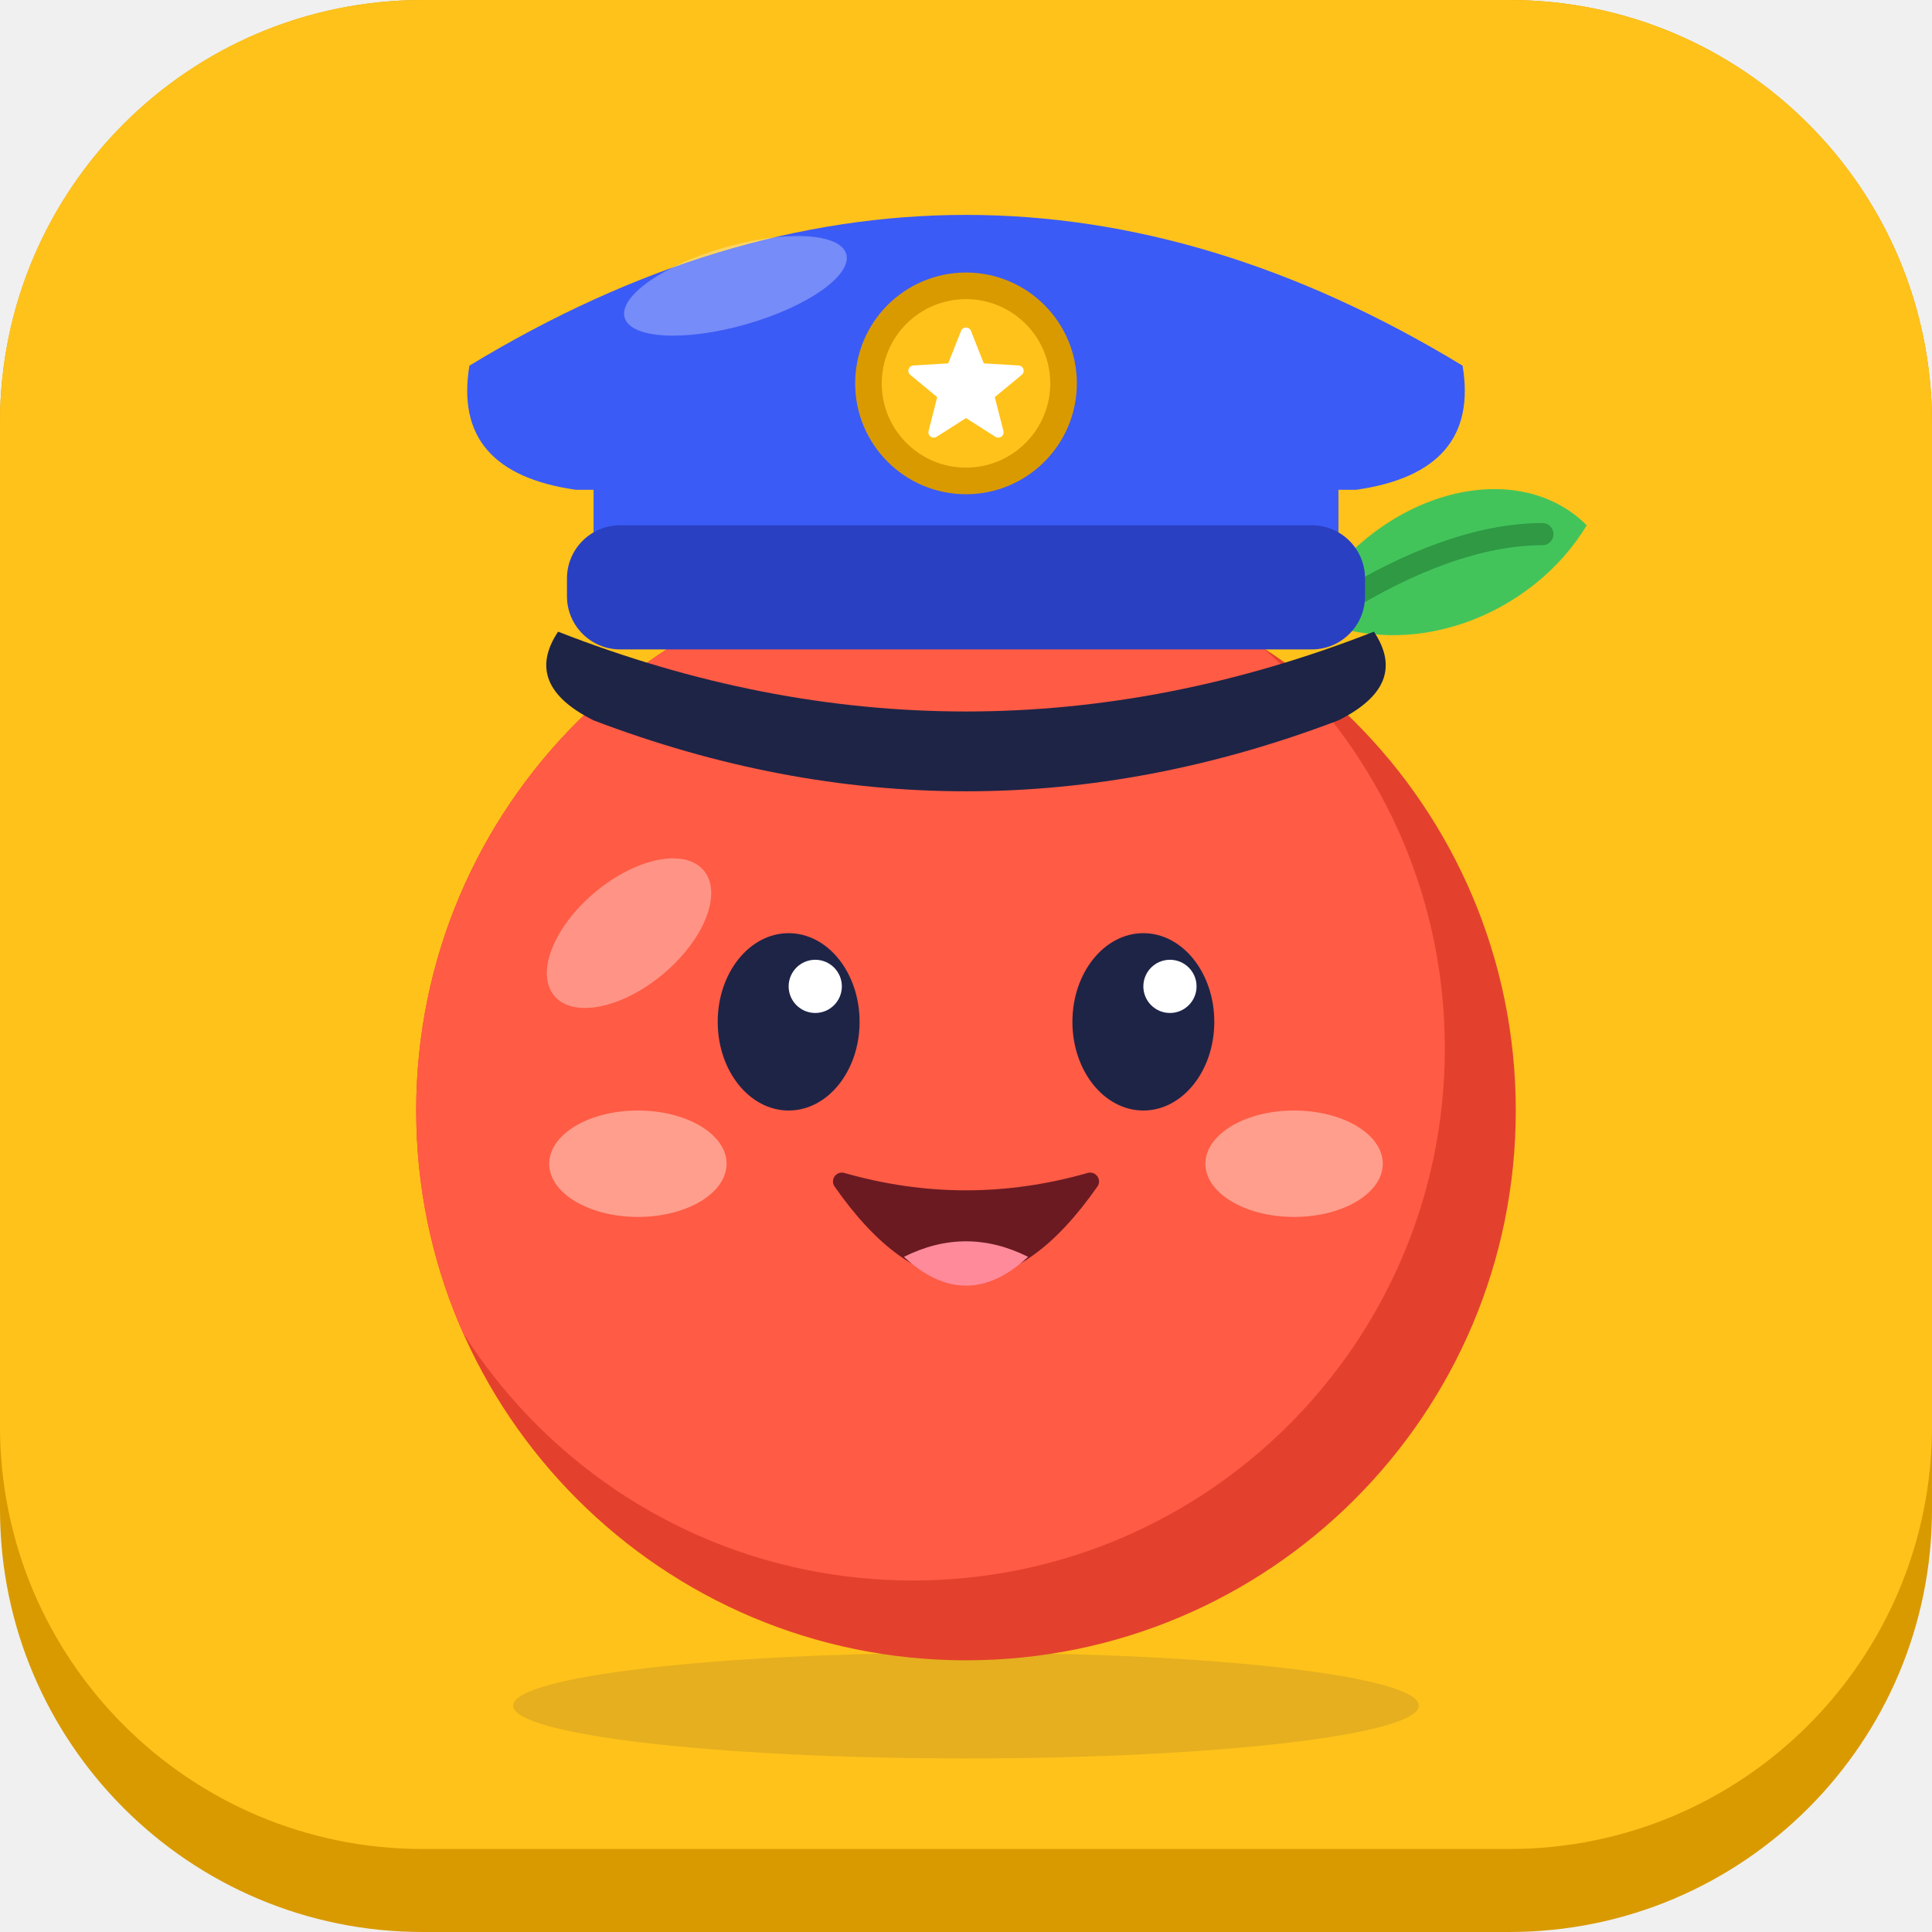
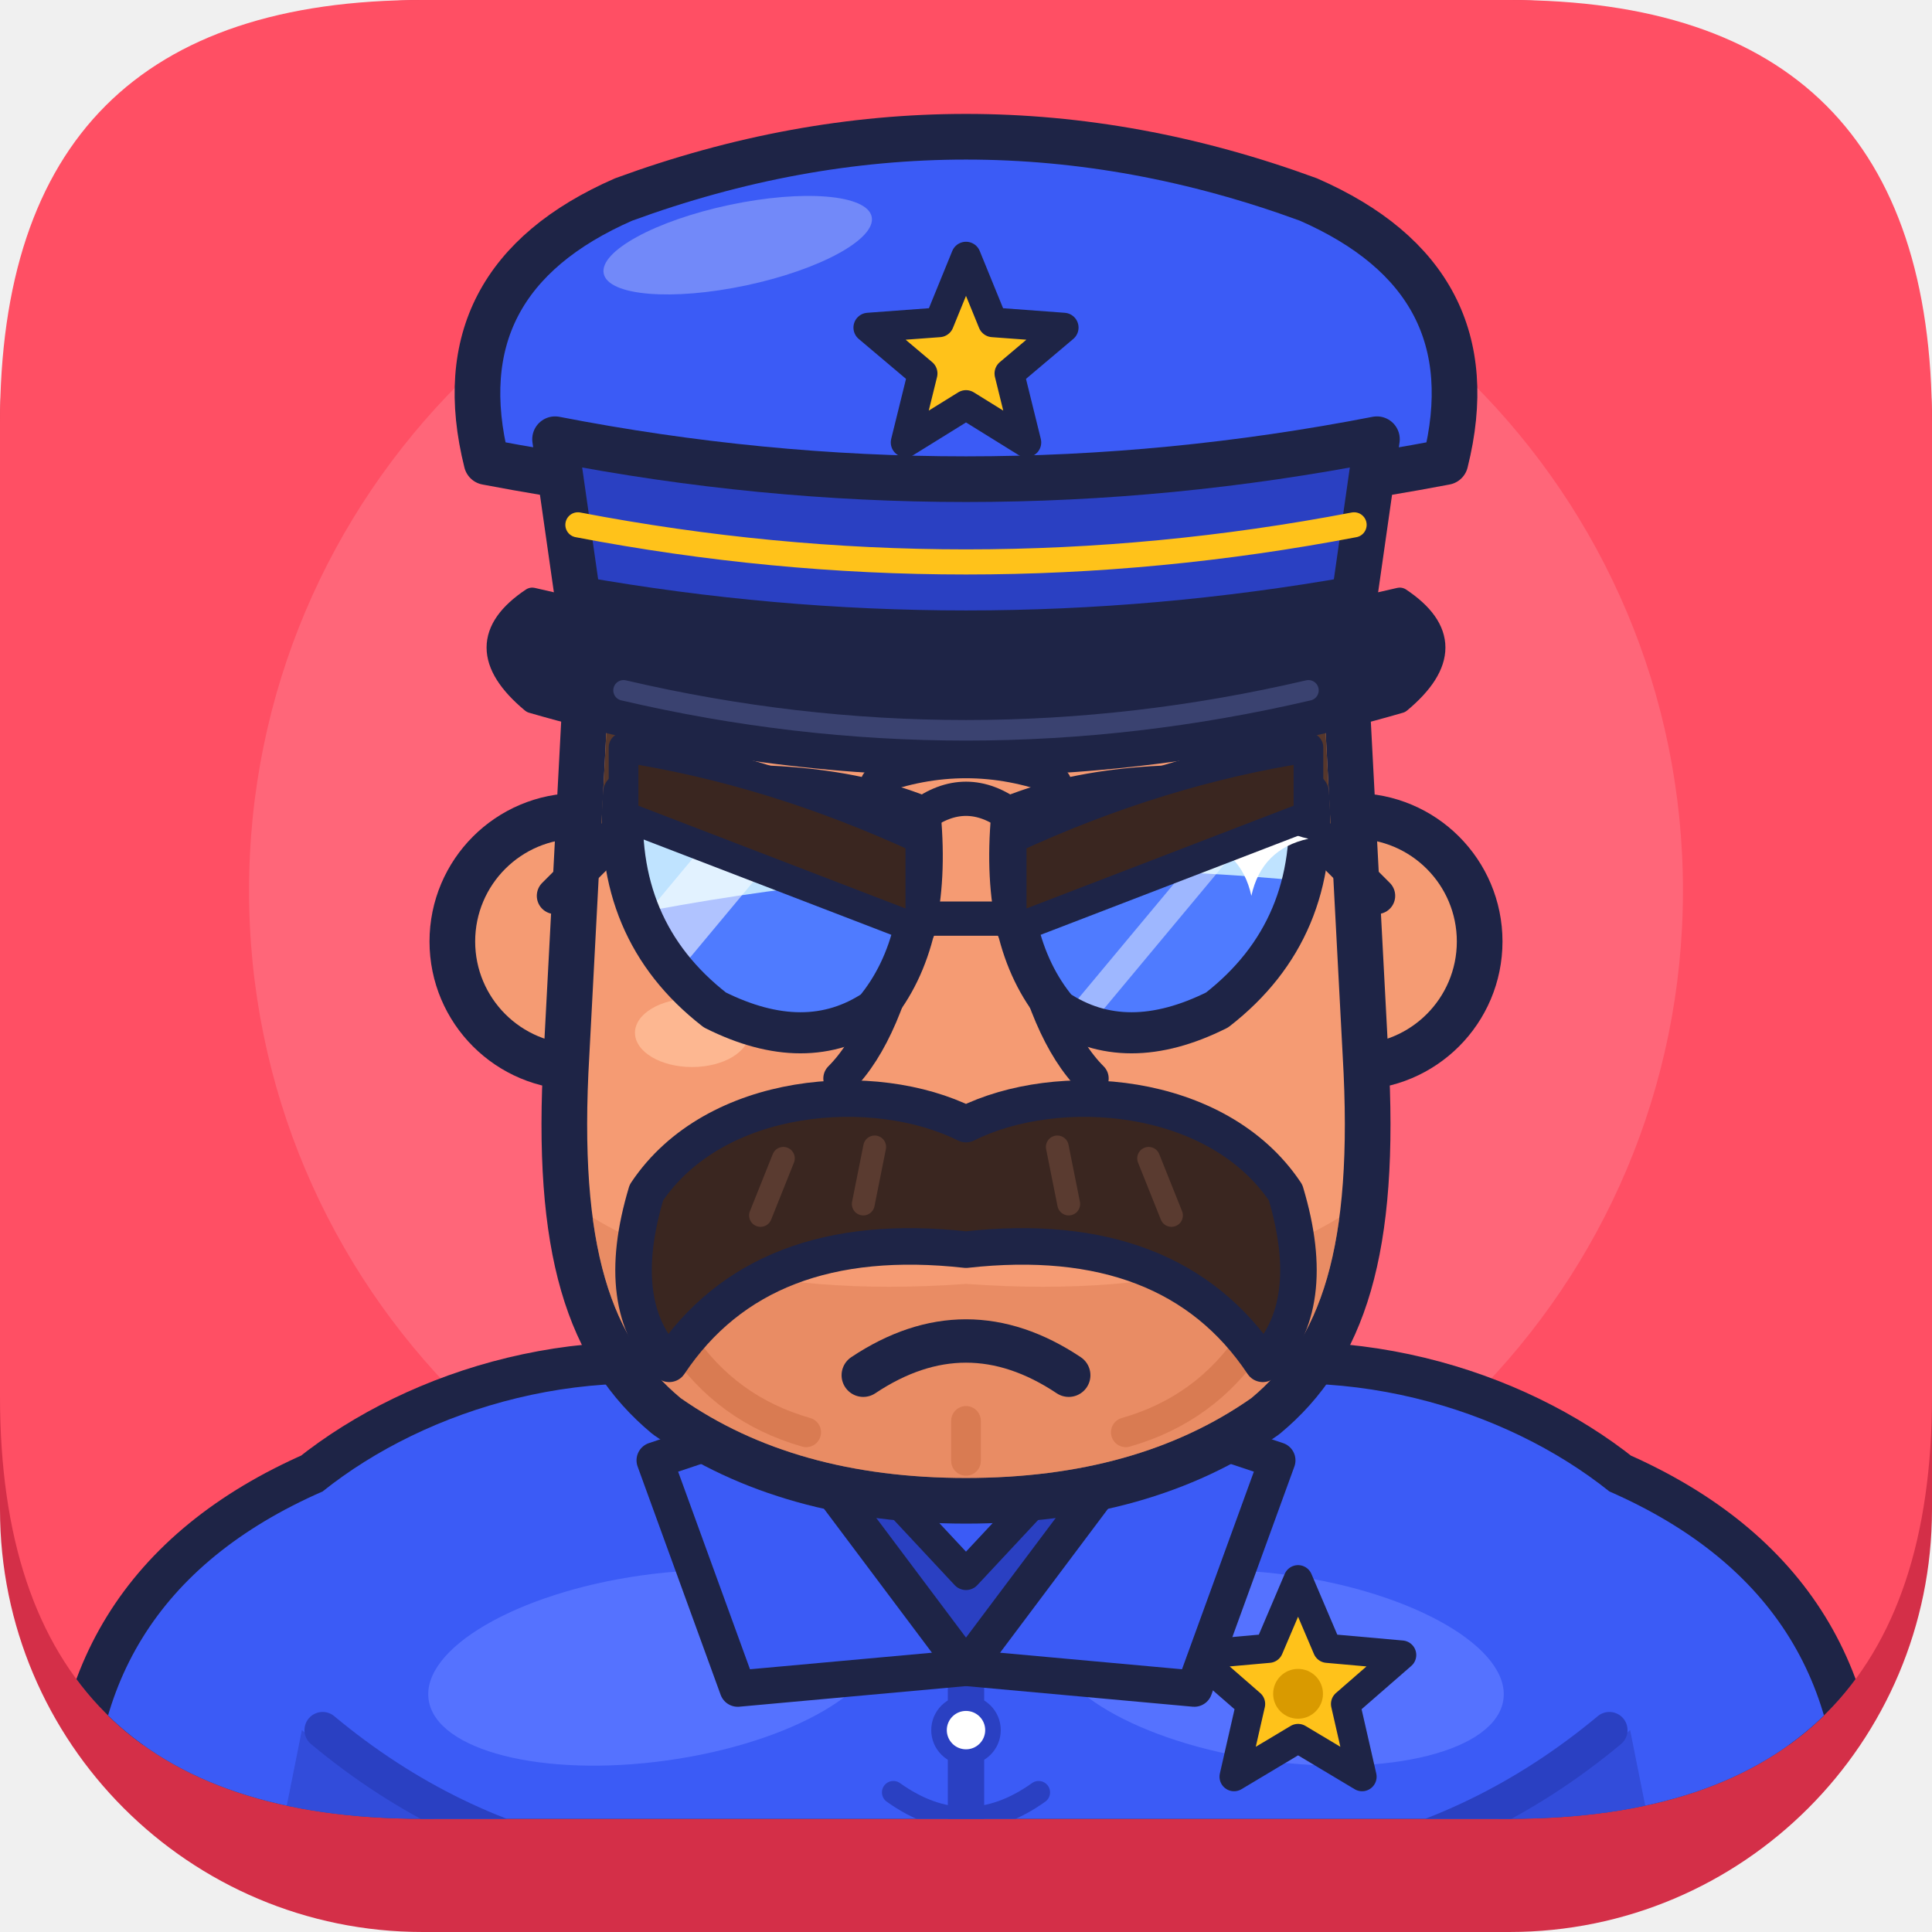
- <svg xmlns="http://www.w3.org/2000/svg" viewBox="0 0 512 512" width="512" height="512" role="img" aria-labelledby="kp-icon-title">
+ <svg xmlns="http://www.w3.org/2000/svg" viewBox="0 0 512 512" width="512" height="512" role="img" aria-labelledby="kp-icon-t">
  <defs>
-     <clipPath id="kp-icon-body">
-       <circle cx="100" cy="118" r="62" />
+     <clipPath id="kp-icon-c1">
+       <path d="M80 114 C64 110 48 115 38 123 C22 130 15 142 16 158 L36 230 L164 230 L184 158 C185 142 178 130 162 123 C152 115 136 110 120 114Z" />
+     </clipPath>
+     <clipPath id="kp-icon-c2">
+       <path d="M69 46 C69 24 131 24 131 46 L133 84 C134 101 131 109 125 114 Q115 121 100 121 Q85 121 75 114 C69 109 66 101 67 84Z" />
+     </clipPath>
+     <clipPath id="kp-icon-c3">
+       <path d="M96 63 Q86 59 70 61 Q69 73 78 80 Q86 84 92 80 Q97 74 96 63Z" />
+     </clipPath>
+     <clipPath id="kp-icon-c4">
+       <path d="M104 63 Q114 59 130 61 Q131 73 122 80 Q114 84 108 80 Q103 74 104 63Z" />
+     </clipPath>
+     <clipPath id="kp-icon-c5">
+       <path d="M0 112 Q0 0 112 0 H400 Q512 0 512 112 V370 Q512 482 400 482 H112 Q0 482 0 370Z" />
    </clipPath>
  </defs>
-   <rect width="512" height="512" rx="112" fill="#D99A00" />
-   <rect width="512" height="490" rx="112" fill="#FFC21A" />
-   <ellipse cx="256" cy="452" rx="120" ry="14" fill="#1E2446" opacity=".12" />
-   <g transform="translate(256 252) scale(2.35) translate(-100 -100)">
-     <g clip-path="url(#kp-icon-body)">
-       <rect x="30" y="50" width="140" height="140" fill="#E3412D" />
-       <circle cx="94" cy="111" r="60" fill="#FF5B45" />
-     </g>
-     <ellipse cx="62" cy="98" rx="11" ry="6" fill="#FFFFFF" opacity=".35" transform="rotate(-40 62 98)" />
-     <path d="M138 62 C146 48 162 44 170 52 C164 62 150 68 138 62Z" fill="#43C45B" />
-     <path d="M142 61 C150 56 158 53 165 53" fill="none" stroke="#2F9944" stroke-width="2.5" stroke-linecap="round" />
-     <ellipse cx="63" cy="124" rx="10" ry="6" fill="#FF9E8C" />
-     <ellipse cx="137" cy="124" rx="10" ry="6" fill="#FF9E8C" />
-     <ellipse cx="80" cy="108" rx="8" ry="10" fill="#1E2446" />
-     <circle cx="83" cy="104" r="3" fill="#FFFFFF" />
-     <ellipse cx="120" cy="108" rx="8" ry="10" fill="#1E2446" />
-     <circle cx="123" cy="104" r="3" fill="#FFFFFF" />
-     <path d="M86 126 Q100 146 114 126 Q100 130 86 126Z" fill="#6B1A22" stroke="#6B1A22" stroke-width="2" stroke-linejoin="round" />
-     <path d="M93 134.5 Q100 131 107 134.5 Q100 141 93 134.5Z" fill="#FF8A9A" />
-     <g>
-       <path d="M44 34 Q100 0 156 34 Q158 46 144 48 L56 48 Q42 46 44 34Z" fill="#3B5BF6" />
-       <ellipse cx="74" cy="25" rx="13" ry="4.5" fill="#FFFFFF" opacity=".3" transform="rotate(-16 74 25)" />
-       <rect x="58" y="44" width="84" height="12" fill="#3B5BF6" />
-       <rect x="55" y="52" width="90" height="14" rx="6" fill="#2A40C2" />
-       <path d="M54 64 Q100 82 146 64 Q150 70 142 74 Q100 90 58 74 Q50 70 54 64Z" fill="#1E2446" />
-       <circle cx="100" cy="36" r="11" fill="#FFC21A" stroke="#D99A00" stroke-width="3" />
-       <path d="M100.00 30.30 L101.59 34.32 L105.90 34.58 L102.57 37.33 L103.64 41.52 L100.00 39.20 L96.36 41.52 L97.43 37.33 L94.10 34.58 L98.41 34.32Z" fill="#FFFFFF" stroke="#FFFFFF" stroke-width="1.2" stroke-linejoin="round" />
+   <rect width="512" height="512" rx="112" fill="#D42F48" />
+   <path d="M0 112 Q0 0 112 0 H400 Q512 0 512 112 V370 Q512 482 400 482 H112 Q0 482 0 370Z" fill="#FF4F64" />
+   <g clip-path="url(#kp-icon-c5)">
+     <circle cx="256" cy="236" r="190" fill="#FF6679" />
+     <g transform="translate(256 266) scale(2.75) translate(-100 -76)">
+       <g fill="#1E2446" stroke="#1E2446" stroke-width="8" stroke-linejoin="round">
+         <path d="M78 96 L76 126 L124 126 L122 96Z" />
+       </g>
+       <g fill="#F59B73">
+         <path d="M78 96 L76 126 L124 126 L122 96Z" />
+       </g>
+       <path d="M84 106 Q86 116 84 124" fill="none" stroke="#D97B52" stroke-width="3" stroke-linejoin="round" stroke-linecap="round" />
+       <path d="M116 106 Q114 116 116 124" fill="none" stroke="#D97B52" stroke-width="3" stroke-linejoin="round" stroke-linecap="round" />
+       <g fill="#1E2446" stroke="#1E2446" stroke-width="8" stroke-linejoin="round">
+         <path d="M80 114 C64 110 48 115 38 123 C22 130 15 142 16 158 L36 230 L164 230 L184 158 C185 142 178 130 162 123 C152 115 136 110 120 114Z" />
+       </g>
+       <g fill="#3B5BF6">
+         <path d="M80 114 C64 110 48 115 38 123 C22 130 15 142 16 158 L36 230 L164 230 L184 158 C185 142 178 130 162 123 C152 115 136 110 120 114Z" />
+       </g>
+       <g clip-path="url(#kp-icon-c1)">
+         <ellipse cx="70" cy="140" rx="22" ry="9" fill="#5572FF" transform="rotate(-8 70 140)" />
+         <ellipse cx="130" cy="140" rx="22" ry="9" fill="#5572FF" transform="rotate(8 130 140)" />
+         <path d="M36 146 Q62 168 98 158 L98 166 Q60 176 34 156Z" fill="#2A40C2" opacity=".55" />
+         <path d="M164 146 Q138 168 102 158 L102 166 Q140 176 166 156Z" fill="#2A40C2" opacity=".55" />
+         <path d="M38 146 Q62 166 97 158" fill="none" stroke="#2A40C2" stroke-width="3.5" stroke-linejoin="round" stroke-linecap="round" />
+         <path d="M162 146 Q138 166 103 158" fill="none" stroke="#2A40C2" stroke-width="3.5" stroke-linejoin="round" stroke-linecap="round" />
+         <path d="M70 186 Q84 192 96 188" fill="none" stroke="#2A40C2" stroke-width="3" stroke-linejoin="round" stroke-linecap="round" />
+         <path d="M130 186 Q116 192 104 188" fill="none" stroke="#2A40C2" stroke-width="3" stroke-linejoin="round" stroke-linecap="round" />
+         <path d="M100 132 V230" fill="none" stroke="#2A40C2" stroke-width="3.5" stroke-linejoin="round" stroke-linecap="round" />
+         <circle cx="100" cy="146" r="2.6" fill="#FFFFFF" stroke="#2A40C2" stroke-width="1.5" />
+         <circle cx="100" cy="170" r="2.6" fill="#FFFFFF" stroke="#2A40C2" stroke-width="1.5" />
+         <circle cx="100" cy="194" r="2.6" fill="#FFFFFF" stroke="#2A40C2" stroke-width="1.5" />
+         <path d="M93 152 Q100 157 107 152" fill="none" stroke="#2A40C2" stroke-width="2.2" stroke-linejoin="round" stroke-linecap="round" />
+         <path d="M93 176 Q100 181 107 176" fill="none" stroke="#2A40C2" stroke-width="2.2" stroke-linejoin="round" stroke-linecap="round" />
+         <path d="M48 160 L74 158 L74 166 Q61 171 48 167Z" fill="#2A40C2" />
+         <path d="M132 131.5 L134.82 138.12 L141.99 138.76 L136.57 143.48 L138.17 150.49 L132 146.8 L125.83 150.49 L127.43 143.48 L122.01 138.76 L129.18 138.12Z" fill="#FFC21A" stroke="#1E2446" stroke-width="2.8" stroke-linejoin="round" stroke-linecap="round" />
+         <circle cx="132" cy="142.5" r="2.4" fill="#D99A00" />
+       </g>
+       <path d="M80 117 L100 140 L120 117 L114 116 L100 131 L86 116Z" fill="#2A40C2" stroke="#1E2446" stroke-width="3" stroke-linejoin="round" stroke-linecap="round" />
+       <path d="M100 140 L82 116 L70 120 L78 142Z" fill="#3B5BF6" stroke="#1E2446" stroke-width="3.5" stroke-linejoin="round" stroke-linecap="round" />
+       <path d="M100 140 L118 116 L130 120 L122 142Z" fill="#3B5BF6" stroke="#1E2446" stroke-width="3.5" stroke-linejoin="round" stroke-linecap="round" />
+       <g transform="translate(100 114) scale(1.1) translate(-100 -114)">
+         <g fill="#1E2446" stroke="#1E2446" stroke-width="8" stroke-linejoin="round">
+           <path d="M57 74 A9 9 0 1 0 75 74 A9 9 0 1 0 57 74Z" />
+         </g>
+         <g fill="#F59B73">
+           <path d="M57 74 A9 9 0 1 0 75 74 A9 9 0 1 0 57 74Z" />
+         </g>
+         <path d="M68 70 Q64 74 68 79" fill="none" stroke="#D97B52" stroke-width="2.6" stroke-linejoin="round" stroke-linecap="round" />
+         <g fill="#1E2446" stroke="#1E2446" stroke-width="8" stroke-linejoin="round">
+           <path d="M125 74 A9 9 0 1 0 143 74 A9 9 0 1 0 125 74Z" />
+         </g>
+         <g fill="#F59B73">
+           <path d="M125 74 A9 9 0 1 0 143 74 A9 9 0 1 0 125 74Z" />
+         </g>
+         <path d="M132 70 Q136 74 132 79" fill="none" stroke="#D97B52" stroke-width="2.6" stroke-linejoin="round" stroke-linecap="round" />
+         <g fill="#1E2446" stroke="#1E2446" stroke-width="8" stroke-linejoin="round">
+           <path d="M69 46 C69 24 131 24 131 46 L133 84 C134 101 131 109 125 114 Q115 121 100 121 Q85 121 75 114 C69 109 66 101 67 84Z" />
+         </g>
+         <g fill="#F59B73">
+           <path d="M69 46 C69 24 131 24 131 46 L133 84 C134 101 131 109 125 114 Q115 121 100 121 Q85 121 75 114 C69 109 66 101 67 84Z" />
+         </g>
+         <g clip-path="url(#kp-icon-c2)">
+           <path d="M60 92 Q72 106 100 104 Q128 106 140 92 L140 140 L60 140Z" fill="#D97B52" opacity=".45" />
+           <ellipse cx="76" cy="82" rx="5" ry="3" fill="#FFBE98" opacity=".8" />
+           <path d="M66 44 L76 44 L74 64 L68 64Z" fill="#3A2620" opacity=".85" />
+           <path d="M134 44 L124 44 L126 64 L132 64Z" fill="#3A2620" opacity=".85" />
+         </g>
+         <path d="M75 109 Q79 115 86 117" fill="none" stroke="#D97B52" stroke-width="2.6" stroke-linejoin="round" stroke-linecap="round" />
+         <path d="M125 109 Q121 115 114 117" fill="none" stroke="#D97B52" stroke-width="2.6" stroke-linejoin="round" stroke-linecap="round" />
+         <path d="M100 116 V119.5" fill="none" stroke="#D97B52" stroke-width="2.6" stroke-linejoin="round" stroke-linecap="round" />
+         <path d="M95 72 Q93 82 89 86 Q90 92 100 92 Q110 92 111 86 Q107 82 105 72Z" fill="#F59B73" stroke="#1E2446" stroke-width="3" stroke-linejoin="round" stroke-linecap="round" />
+         <path d="M93 88 Q96 90 98 89" fill="none" stroke="#D97B52" stroke-width="2.2" stroke-linejoin="round" stroke-linecap="round" />
+         <path d="M107 88 Q104 90 102 89" fill="none" stroke="#D97B52" stroke-width="2.2" stroke-linejoin="round" stroke-linecap="round" />
+         <path d="M71 63 L64 70.0" fill="none" stroke="#1E2446" stroke-width="3.2" stroke-linejoin="round" stroke-linecap="round" />
+         <path d="M129 63 L136 70.0" fill="none" stroke="#1E2446" stroke-width="3.2" stroke-linejoin="round" stroke-linecap="round" />
+         <path d="M96 63 Q86 59 70 61 Q69 73 78 80 Q86 84 92 80 Q97 74 96 63Z" fill="#4F7BFF" />
+         <g clip-path="url(#kp-icon-c3)">
+           <path d="M60 50 H140 V70 Q100 64 60 74Z" fill="#BFE3FF" />
+           <path d="M60 86 L90 50 L97 50 L67 86Z" fill="#FFFFFF" opacity=".55" />
+           <path d="M104 86 L134 50 L137 50 L107 86Z" fill="#FFFFFF" opacity=".45" />
+         </g>
+         <path d="M96 63 Q86 59 70 61 Q69 73 78 80 Q86 84 92 80 Q97 74 96 63Z" fill="none" stroke="#1E2446" stroke-width="3.6" stroke-linejoin="round" stroke-linecap="round" />
+         <path d="M104 63 Q114 59 130 61 Q131 73 122 80 Q114 84 108 80 Q103 74 104 63Z" fill="#4F7BFF" />
+         <g clip-path="url(#kp-icon-c4)">
+           <path d="M60 50 H140 V70 Q100 64 60 74Z" fill="#BFE3FF" />
+           <path d="M60 86 L90 50 L97 50 L67 86Z" fill="#FFFFFF" opacity=".55" />
+           <path d="M104 86 L134 50 L137 50 L107 86Z" fill="#FFFFFF" opacity=".45" />
+         </g>
+         <path d="M104 63 Q114 59 130 61 Q131 73 122 80 Q114 84 108 80 Q103 74 104 63Z" fill="none" stroke="#1E2446" stroke-width="3.6" stroke-linejoin="round" stroke-linecap="round" />
+         <path d="M96 63 Q100 60 104 63" fill="none" stroke="#1E2446" stroke-width="3" stroke-linejoin="round" stroke-linecap="round" />
+         <path d="M92 60 Q100 57 108 60" fill="none" stroke="#1E2446" stroke-width="2.4" stroke-linejoin="round" stroke-linecap="round" />
+         <path d="M125 60 Q125.9 64.1 130 65 Q125.9 65.9 125 70 Q124.1 65.9 120 65 Q124.1 64.1 125 60Z" fill="#FFFFFF" />
+         <path d="M96 73 L70 63 L70 57 Q83.0 59.0 96 65Z" fill="#3A2620" stroke="#1E2446" stroke-width="2.6" stroke-linejoin="round" stroke-linecap="round" />
+         <path d="M104 73 L130 63 L130 57 Q117.0 59.0 104 65Z" fill="#3A2620" stroke="#1E2446" stroke-width="2.6" stroke-linejoin="round" stroke-linecap="round" />
+         <g>
+           <path d="M100 90 C108 86 122 87 128 96 Q131 106 126 111 Q118 99 100 101 Q82 99 74 111 Q69 106 72 96 C78 87 92 86 100 90Z" fill="#3A2620" stroke="#1E2446" stroke-width="3.2" stroke-linejoin="round" stroke-linecap="round" />
+           <path d="M84 93 L82 98" fill="none" stroke="#5A3B30" stroke-width="2" stroke-linejoin="round" stroke-linecap="round" />
+           <path d="M92 92 L91 97" fill="none" stroke="#5A3B30" stroke-width="2" stroke-linejoin="round" stroke-linecap="round" />
+           <path d="M108 92 L109 97" fill="none" stroke="#5A3B30" stroke-width="2" stroke-linejoin="round" stroke-linecap="round" />
+           <path d="M116 93 L118 98" fill="none" stroke="#5A3B30" stroke-width="2" stroke-linejoin="round" stroke-linecap="round" />
+         </g>
+         <path d="M91 112 Q100 106 109 112" fill="none" stroke="#1E2446" stroke-width="3.8" stroke-linejoin="round" stroke-linecap="round" />
+         <g transform="translate(0 -6)">
+           <path d="M58 38 Q54 22 70 15 Q100 4 130 15 Q146 22 142 38 Q100 46 58 38Z" fill="#3B5BF6" stroke="#1E2446" stroke-width="4" stroke-linejoin="round" stroke-linecap="round" />
+           <ellipse cx="80" cy="19" rx="12" ry="3.6" fill="#FFFFFF" opacity=".28" transform="rotate(-12 80 19)" />
+           <path d="M64 36 Q100 43 136 36 L134 50 Q100 56 66 50Z" fill="#2A40C2" stroke="#1E2446" stroke-width="4" stroke-linejoin="round" stroke-linecap="round" />
+           <path d="M66 43.5 Q100 50 134 43.5" fill="none" stroke="#FFC21A" stroke-width="2.2" stroke-linejoin="round" stroke-linecap="round" />
+           <path d="M62 50 Q100 59 138 50 Q144 54 138 59 Q100 70 62 59 Q56 54 62 50Z" fill="#1E2446" stroke="#1E2446" stroke-width="2" stroke-linejoin="round" stroke-linecap="round" />
+           <path d="M70 58 Q100 65 130 58" fill="none" stroke="#3A4270" stroke-width="1.8" stroke-linejoin="round" stroke-linecap="round" />
+           <path d="M100 20 L102.35 25.76 L108.56 26.22 L103.8 30.24 L105.29 36.28 L100 33 L94.71 36.28 L96.2 30.24 L91.44 26.22 L97.65 25.76Z" fill="#FFC21A" stroke="#1E2446" stroke-width="2.6" stroke-linejoin="round" stroke-linecap="round" />
+         </g>
+       </g>
    </g>
  </g>
</svg>
